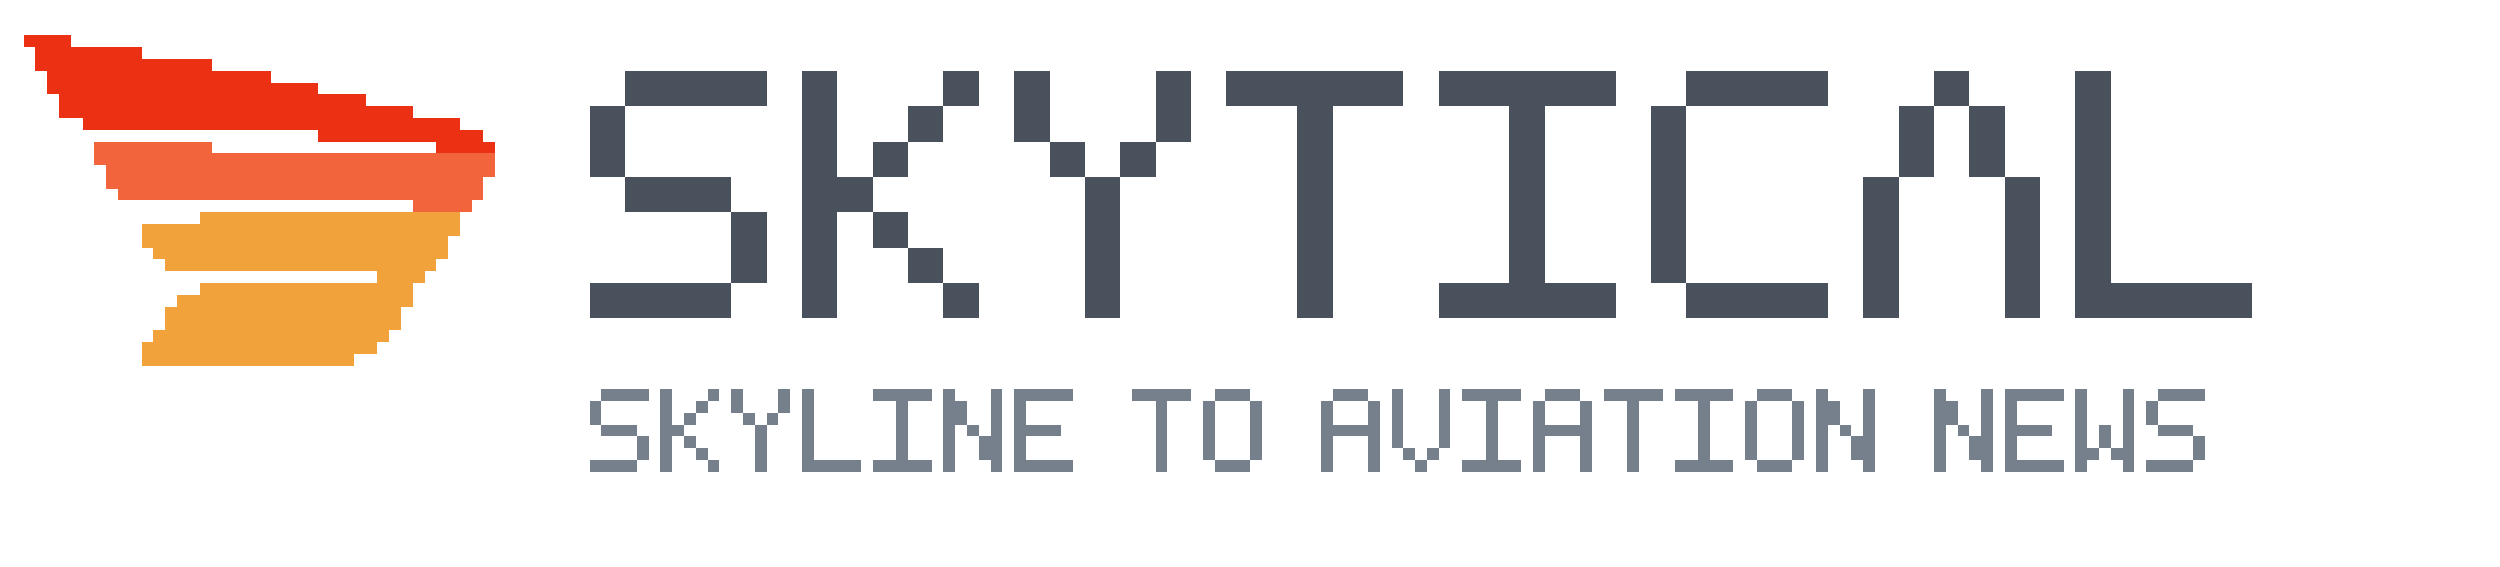
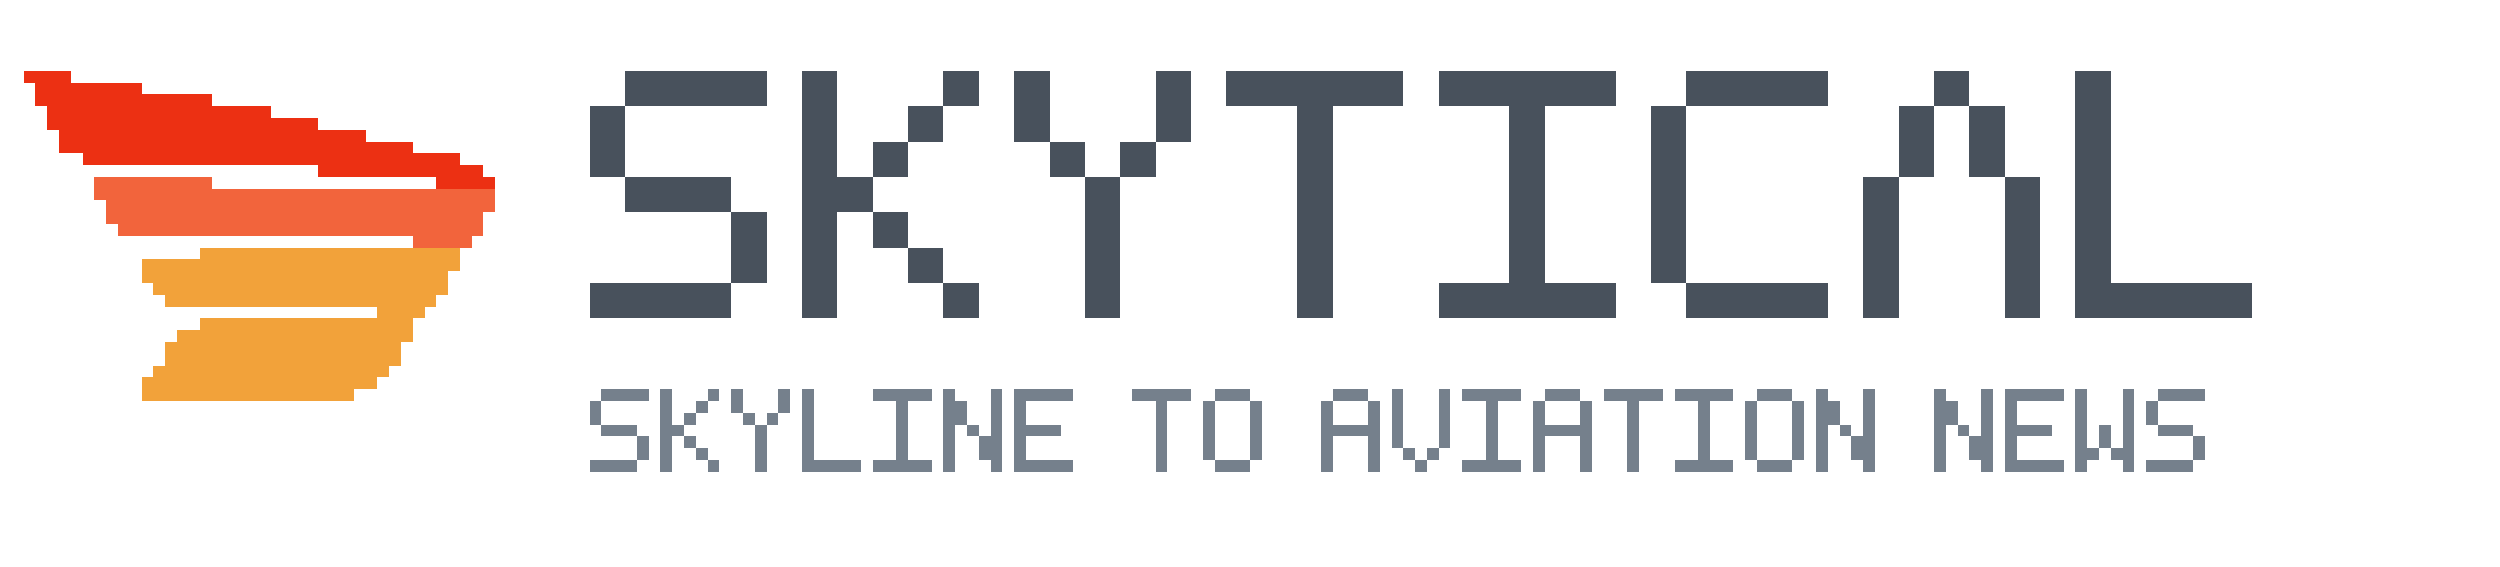
<svg xmlns="http://www.w3.org/2000/svg" width="212" height="48" viewBox="0 0 212 48" shape-rendering="crispEdges" role="img" aria-labelledby="title">
-   <rect x="2" y="3" width="4" height="1" fill="#EC3013" />
-   <rect x="3" y="4" width="9" height="1" fill="#EC3013" />
-   <rect x="3" y="5" width="15" height="1" fill="#EC3013" />
-   <rect x="4" y="6" width="19" height="1" fill="#EC3013" />
-   <rect x="4" y="7" width="23" height="1" fill="#EC3013" />
-   <rect x="5" y="8" width="26" height="1" fill="#EC3013" />
-   <rect x="5" y="9" width="30" height="1" fill="#EC3013" />
-   <rect x="7" y="10" width="32" height="1" fill="#EC3013" />
-   <rect x="27" y="11" width="14" height="1" fill="#EC3013" />
-   <rect x="8" y="12" width="10" height="1" fill="#F2643C" />
-   <rect x="37" y="12" width="5" height="1" fill="#EC3013" />
-   <rect x="8" y="13" width="34" height="1" fill="#F2643C" />
-   <rect x="9" y="14" width="33" height="1" fill="#F2643C" />
-   <rect x="9" y="15" width="32" height="1" fill="#F2643C" />
-   <rect x="10" y="16" width="31" height="1" fill="#F2643C" />
-   <rect x="35" y="17" width="5" height="1" fill="#F2643C" />
-   <rect x="17" y="18" width="22" height="1" fill="#F2A23A" />
-   <rect x="12" y="19" width="27" height="1" fill="#F2A23A" />
-   <rect x="12" y="20" width="26" height="1" fill="#F2A23A" />
-   <rect x="13" y="21" width="25" height="1" fill="#F2A23A" />
-   <rect x="14" y="22" width="23" height="1" fill="#F2A23A" />
-   <rect x="32" y="23" width="4" height="1" fill="#F2A23A" />
-   <rect x="17" y="24" width="18" height="1" fill="#F2A23A" />
-   <rect x="15" y="25" width="20" height="1" fill="#F2A23A" />
-   <rect x="14" y="26" width="20" height="1" fill="#F2A23A" />
-   <rect x="14" y="27" width="20" height="1" fill="#F2A23A" />
-   <rect x="13" y="28" width="20" height="1" fill="#F2A23A" />
-   <rect x="12" y="29" width="20" height="1" fill="#F2A23A" />
-   <rect x="12" y="30" width="18" height="1" fill="#F2A23A" />
+   <rect x="2" y="6" width="4" height="1" fill="#EC3013" />
+   <rect x="3" y="7" width="9" height="1" fill="#EC3013" />
+   <rect x="3" y="8" width="15" height="1" fill="#EC3013" />
+   <rect x="4" y="9" width="19" height="1" fill="#EC3013" />
+   <rect x="4" y="10" width="23" height="1" fill="#EC3013" />
+   <rect x="5" y="11" width="26" height="1" fill="#EC3013" />
+   <rect x="5" y="12" width="30" height="1" fill="#EC3013" />
+   <rect x="7" y="13" width="32" height="1" fill="#EC3013" />
+   <rect x="27" y="14" width="14" height="1" fill="#EC3013" />
+   <rect x="8" y="15" width="10" height="1" fill="#F2643C" />
+   <rect x="37" y="15" width="5" height="1" fill="#EC3013" />
+   <rect x="8" y="16" width="34" height="1" fill="#F2643C" />
+   <rect x="9" y="17" width="33" height="1" fill="#F2643C" />
+   <rect x="9" y="18" width="32" height="1" fill="#F2643C" />
+   <rect x="10" y="19" width="31" height="1" fill="#F2643C" />
+   <rect x="35" y="20" width="5" height="1" fill="#F2643C" />
+   <rect x="17" y="21" width="22" height="1" fill="#F2A23A" />
+   <rect x="12" y="22" width="27" height="1" fill="#F2A23A" />
+   <rect x="12" y="23" width="26" height="1" fill="#F2A23A" />
+   <rect x="13" y="24" width="25" height="1" fill="#F2A23A" />
+   <rect x="14" y="25" width="23" height="1" fill="#F2A23A" />
+   <rect x="32" y="26" width="4" height="1" fill="#F2A23A" />
+   <rect x="17" y="27" width="18" height="1" fill="#F2A23A" />
+   <rect x="15" y="28" width="20" height="1" fill="#F2A23A" />
+   <rect x="14" y="29" width="20" height="1" fill="#F2A23A" />
+   <rect x="14" y="30" width="20" height="1" fill="#F2A23A" />
+   <rect x="13" y="31" width="20" height="1" fill="#F2A23A" />
+   <rect x="12" y="32" width="20" height="1" fill="#F2A23A" />
+   <rect x="12" y="33" width="18" height="1" fill="#F2A23A" />
  <rect x="53" y="6" width="3" height="3" fill="#48515C" />
  <rect x="56" y="6" width="3" height="3" fill="#48515C" />
  <rect x="59" y="6" width="3" height="3" fill="#48515C" />
  <rect x="62" y="6" width="3" height="3" fill="#48515C" />
  <rect x="50" y="9" width="3" height="3" fill="#48515C" />
  <rect x="50" y="12" width="3" height="3" fill="#48515C" />
  <rect x="53" y="15" width="3" height="3" fill="#48515C" />
  <rect x="56" y="15" width="3" height="3" fill="#48515C" />
  <rect x="59" y="15" width="3" height="3" fill="#48515C" />
  <rect x="62" y="18" width="3" height="3" fill="#48515C" />
  <rect x="62" y="21" width="3" height="3" fill="#48515C" />
  <rect x="50" y="24" width="3" height="3" fill="#48515C" />
  <rect x="53" y="24" width="3" height="3" fill="#48515C" />
  <rect x="56" y="24" width="3" height="3" fill="#48515C" />
  <rect x="59" y="24" width="3" height="3" fill="#48515C" />
  <rect x="68" y="6" width="3" height="3" fill="#48515C" />
  <rect x="80" y="6" width="3" height="3" fill="#48515C" />
  <rect x="68" y="9" width="3" height="3" fill="#48515C" />
  <rect x="77" y="9" width="3" height="3" fill="#48515C" />
  <rect x="68" y="12" width="3" height="3" fill="#48515C" />
  <rect x="74" y="12" width="3" height="3" fill="#48515C" />
  <rect x="68" y="15" width="3" height="3" fill="#48515C" />
  <rect x="71" y="15" width="3" height="3" fill="#48515C" />
  <rect x="68" y="18" width="3" height="3" fill="#48515C" />
  <rect x="74" y="18" width="3" height="3" fill="#48515C" />
  <rect x="68" y="21" width="3" height="3" fill="#48515C" />
  <rect x="77" y="21" width="3" height="3" fill="#48515C" />
  <rect x="68" y="24" width="3" height="3" fill="#48515C" />
  <rect x="80" y="24" width="3" height="3" fill="#48515C" />
  <rect x="86" y="6" width="3" height="3" fill="#48515C" />
  <rect x="98" y="6" width="3" height="3" fill="#48515C" />
  <rect x="86" y="9" width="3" height="3" fill="#48515C" />
  <rect x="98" y="9" width="3" height="3" fill="#48515C" />
  <rect x="89" y="12" width="3" height="3" fill="#48515C" />
  <rect x="95" y="12" width="3" height="3" fill="#48515C" />
  <rect x="92" y="15" width="3" height="3" fill="#48515C" />
  <rect x="92" y="18" width="3" height="3" fill="#48515C" />
  <rect x="92" y="21" width="3" height="3" fill="#48515C" />
  <rect x="92" y="24" width="3" height="3" fill="#48515C" />
  <rect x="104" y="6" width="3" height="3" fill="#48515C" />
  <rect x="107" y="6" width="3" height="3" fill="#48515C" />
  <rect x="110" y="6" width="3" height="3" fill="#48515C" />
  <rect x="113" y="6" width="3" height="3" fill="#48515C" />
  <rect x="116" y="6" width="3" height="3" fill="#48515C" />
  <rect x="110" y="9" width="3" height="3" fill="#48515C" />
  <rect x="110" y="12" width="3" height="3" fill="#48515C" />
  <rect x="110" y="15" width="3" height="3" fill="#48515C" />
  <rect x="110" y="18" width="3" height="3" fill="#48515C" />
  <rect x="110" y="21" width="3" height="3" fill="#48515C" />
  <rect x="110" y="24" width="3" height="3" fill="#48515C" />
  <rect x="122" y="6" width="3" height="3" fill="#48515C" />
  <rect x="125" y="6" width="3" height="3" fill="#48515C" />
  <rect x="128" y="6" width="3" height="3" fill="#48515C" />
  <rect x="131" y="6" width="3" height="3" fill="#48515C" />
  <rect x="134" y="6" width="3" height="3" fill="#48515C" />
  <rect x="128" y="9" width="3" height="3" fill="#48515C" />
  <rect x="128" y="12" width="3" height="3" fill="#48515C" />
  <rect x="128" y="15" width="3" height="3" fill="#48515C" />
  <rect x="128" y="18" width="3" height="3" fill="#48515C" />
  <rect x="128" y="21" width="3" height="3" fill="#48515C" />
  <rect x="122" y="24" width="3" height="3" fill="#48515C" />
  <rect x="125" y="24" width="3" height="3" fill="#48515C" />
  <rect x="128" y="24" width="3" height="3" fill="#48515C" />
  <rect x="131" y="24" width="3" height="3" fill="#48515C" />
  <rect x="134" y="24" width="3" height="3" fill="#48515C" />
  <rect x="143" y="6" width="3" height="3" fill="#48515C" />
  <rect x="146" y="6" width="3" height="3" fill="#48515C" />
  <rect x="149" y="6" width="3" height="3" fill="#48515C" />
  <rect x="152" y="6" width="3" height="3" fill="#48515C" />
  <rect x="140" y="9" width="3" height="3" fill="#48515C" />
  <rect x="140" y="12" width="3" height="3" fill="#48515C" />
  <rect x="140" y="15" width="3" height="3" fill="#48515C" />
  <rect x="140" y="18" width="3" height="3" fill="#48515C" />
  <rect x="140" y="21" width="3" height="3" fill="#48515C" />
  <rect x="143" y="24" width="3" height="3" fill="#48515C" />
  <rect x="146" y="24" width="3" height="3" fill="#48515C" />
  <rect x="149" y="24" width="3" height="3" fill="#48515C" />
  <rect x="152" y="24" width="3" height="3" fill="#48515C" />
  <rect x="164" y="6" width="3" height="3" fill="#48515C" />
  <rect x="161" y="9" width="3" height="3" fill="#48515C" />
  <rect x="167" y="9" width="3" height="3" fill="#48515C" />
  <rect x="161" y="12" width="3" height="3" fill="#48515C" />
  <rect x="167" y="12" width="3" height="3" fill="#48515C" />
  <rect x="158" y="15" width="3" height="3" fill="#48515C" />
  <rect x="170" y="15" width="3" height="3" fill="#48515C" />
  <rect x="158" y="18" width="3" height="3" fill="#48515C" />
  <rect x="170" y="18" width="3" height="3" fill="#48515C" />
  <rect x="158" y="21" width="3" height="3" fill="#48515C" />
  <rect x="170" y="21" width="3" height="3" fill="#48515C" />
  <rect x="158" y="24" width="3" height="3" fill="#48515C" />
  <rect x="170" y="24" width="3" height="3" fill="#48515C" />
  <rect x="176" y="6" width="3" height="3" fill="#48515C" />
  <rect x="176" y="9" width="3" height="3" fill="#48515C" />
  <rect x="176" y="12" width="3" height="3" fill="#48515C" />
  <rect x="176" y="15" width="3" height="3" fill="#48515C" />
  <rect x="176" y="18" width="3" height="3" fill="#48515C" />
  <rect x="176" y="21" width="3" height="3" fill="#48515C" />
  <rect x="176" y="24" width="3" height="3" fill="#48515C" />
  <rect x="179" y="24" width="3" height="3" fill="#48515C" />
  <rect x="182" y="24" width="3" height="3" fill="#48515C" />
  <rect x="185" y="24" width="3" height="3" fill="#48515C" />
  <rect x="188" y="24" width="3" height="3" fill="#48515C" />
  <rect x="51" y="33" width="1" height="1" fill="#75808C" />
  <rect x="52" y="33" width="1" height="1" fill="#75808C" />
  <rect x="53" y="33" width="1" height="1" fill="#75808C" />
  <rect x="54" y="33" width="1" height="1" fill="#75808C" />
  <rect x="50" y="34" width="1" height="1" fill="#75808C" />
  <rect x="50" y="35" width="1" height="1" fill="#75808C" />
  <rect x="51" y="36" width="1" height="1" fill="#75808C" />
  <rect x="52" y="36" width="1" height="1" fill="#75808C" />
  <rect x="53" y="36" width="1" height="1" fill="#75808C" />
  <rect x="54" y="37" width="1" height="1" fill="#75808C" />
  <rect x="54" y="38" width="1" height="1" fill="#75808C" />
  <rect x="50" y="39" width="1" height="1" fill="#75808C" />
  <rect x="51" y="39" width="1" height="1" fill="#75808C" />
  <rect x="52" y="39" width="1" height="1" fill="#75808C" />
  <rect x="53" y="39" width="1" height="1" fill="#75808C" />
  <rect x="56" y="33" width="1" height="1" fill="#75808C" />
  <rect x="60" y="33" width="1" height="1" fill="#75808C" />
  <rect x="56" y="34" width="1" height="1" fill="#75808C" />
  <rect x="59" y="34" width="1" height="1" fill="#75808C" />
  <rect x="56" y="35" width="1" height="1" fill="#75808C" />
  <rect x="58" y="35" width="1" height="1" fill="#75808C" />
  <rect x="56" y="36" width="1" height="1" fill="#75808C" />
  <rect x="57" y="36" width="1" height="1" fill="#75808C" />
  <rect x="56" y="37" width="1" height="1" fill="#75808C" />
  <rect x="58" y="37" width="1" height="1" fill="#75808C" />
  <rect x="56" y="38" width="1" height="1" fill="#75808C" />
  <rect x="59" y="38" width="1" height="1" fill="#75808C" />
  <rect x="56" y="39" width="1" height="1" fill="#75808C" />
  <rect x="60" y="39" width="1" height="1" fill="#75808C" />
  <rect x="62" y="33" width="1" height="1" fill="#75808C" />
  <rect x="66" y="33" width="1" height="1" fill="#75808C" />
  <rect x="62" y="34" width="1" height="1" fill="#75808C" />
  <rect x="66" y="34" width="1" height="1" fill="#75808C" />
  <rect x="63" y="35" width="1" height="1" fill="#75808C" />
  <rect x="65" y="35" width="1" height="1" fill="#75808C" />
  <rect x="64" y="36" width="1" height="1" fill="#75808C" />
  <rect x="64" y="37" width="1" height="1" fill="#75808C" />
  <rect x="64" y="38" width="1" height="1" fill="#75808C" />
  <rect x="64" y="39" width="1" height="1" fill="#75808C" />
  <rect x="68" y="33" width="1" height="1" fill="#75808C" />
  <rect x="68" y="34" width="1" height="1" fill="#75808C" />
  <rect x="68" y="35" width="1" height="1" fill="#75808C" />
  <rect x="68" y="36" width="1" height="1" fill="#75808C" />
  <rect x="68" y="37" width="1" height="1" fill="#75808C" />
  <rect x="68" y="38" width="1" height="1" fill="#75808C" />
  <rect x="68" y="39" width="1" height="1" fill="#75808C" />
  <rect x="69" y="39" width="1" height="1" fill="#75808C" />
  <rect x="70" y="39" width="1" height="1" fill="#75808C" />
  <rect x="71" y="39" width="1" height="1" fill="#75808C" />
  <rect x="72" y="39" width="1" height="1" fill="#75808C" />
  <rect x="74" y="33" width="1" height="1" fill="#75808C" />
  <rect x="75" y="33" width="1" height="1" fill="#75808C" />
  <rect x="76" y="33" width="1" height="1" fill="#75808C" />
  <rect x="77" y="33" width="1" height="1" fill="#75808C" />
  <rect x="78" y="33" width="1" height="1" fill="#75808C" />
  <rect x="76" y="34" width="1" height="1" fill="#75808C" />
  <rect x="76" y="35" width="1" height="1" fill="#75808C" />
  <rect x="76" y="36" width="1" height="1" fill="#75808C" />
  <rect x="76" y="37" width="1" height="1" fill="#75808C" />
  <rect x="76" y="38" width="1" height="1" fill="#75808C" />
  <rect x="74" y="39" width="1" height="1" fill="#75808C" />
  <rect x="75" y="39" width="1" height="1" fill="#75808C" />
  <rect x="76" y="39" width="1" height="1" fill="#75808C" />
  <rect x="77" y="39" width="1" height="1" fill="#75808C" />
  <rect x="78" y="39" width="1" height="1" fill="#75808C" />
  <rect x="80" y="33" width="1" height="1" fill="#75808C" />
  <rect x="84" y="33" width="1" height="1" fill="#75808C" />
  <rect x="80" y="34" width="1" height="1" fill="#75808C" />
  <rect x="81" y="34" width="1" height="1" fill="#75808C" />
  <rect x="84" y="34" width="1" height="1" fill="#75808C" />
  <rect x="80" y="35" width="1" height="1" fill="#75808C" />
  <rect x="81" y="35" width="1" height="1" fill="#75808C" />
  <rect x="84" y="35" width="1" height="1" fill="#75808C" />
  <rect x="80" y="36" width="1" height="1" fill="#75808C" />
  <rect x="82" y="36" width="1" height="1" fill="#75808C" />
  <rect x="84" y="36" width="1" height="1" fill="#75808C" />
  <rect x="80" y="37" width="1" height="1" fill="#75808C" />
  <rect x="83" y="37" width="1" height="1" fill="#75808C" />
  <rect x="84" y="37" width="1" height="1" fill="#75808C" />
  <rect x="80" y="38" width="1" height="1" fill="#75808C" />
  <rect x="83" y="38" width="1" height="1" fill="#75808C" />
  <rect x="84" y="38" width="1" height="1" fill="#75808C" />
  <rect x="80" y="39" width="1" height="1" fill="#75808C" />
  <rect x="84" y="39" width="1" height="1" fill="#75808C" />
  <rect x="86" y="33" width="1" height="1" fill="#75808C" />
  <rect x="87" y="33" width="1" height="1" fill="#75808C" />
  <rect x="88" y="33" width="1" height="1" fill="#75808C" />
  <rect x="89" y="33" width="1" height="1" fill="#75808C" />
  <rect x="90" y="33" width="1" height="1" fill="#75808C" />
  <rect x="86" y="34" width="1" height="1" fill="#75808C" />
  <rect x="86" y="35" width="1" height="1" fill="#75808C" />
  <rect x="86" y="36" width="1" height="1" fill="#75808C" />
  <rect x="87" y="36" width="1" height="1" fill="#75808C" />
  <rect x="88" y="36" width="1" height="1" fill="#75808C" />
  <rect x="89" y="36" width="1" height="1" fill="#75808C" />
  <rect x="86" y="37" width="1" height="1" fill="#75808C" />
  <rect x="86" y="38" width="1" height="1" fill="#75808C" />
  <rect x="86" y="39" width="1" height="1" fill="#75808C" />
  <rect x="87" y="39" width="1" height="1" fill="#75808C" />
  <rect x="88" y="39" width="1" height="1" fill="#75808C" />
  <rect x="89" y="39" width="1" height="1" fill="#75808C" />
  <rect x="90" y="39" width="1" height="1" fill="#75808C" />
  <rect x="96" y="33" width="1" height="1" fill="#75808C" />
  <rect x="97" y="33" width="1" height="1" fill="#75808C" />
  <rect x="98" y="33" width="1" height="1" fill="#75808C" />
  <rect x="99" y="33" width="1" height="1" fill="#75808C" />
  <rect x="100" y="33" width="1" height="1" fill="#75808C" />
  <rect x="98" y="34" width="1" height="1" fill="#75808C" />
  <rect x="98" y="35" width="1" height="1" fill="#75808C" />
  <rect x="98" y="36" width="1" height="1" fill="#75808C" />
  <rect x="98" y="37" width="1" height="1" fill="#75808C" />
  <rect x="98" y="38" width="1" height="1" fill="#75808C" />
  <rect x="98" y="39" width="1" height="1" fill="#75808C" />
  <rect x="103" y="33" width="1" height="1" fill="#75808C" />
  <rect x="104" y="33" width="1" height="1" fill="#75808C" />
  <rect x="105" y="33" width="1" height="1" fill="#75808C" />
  <rect x="102" y="34" width="1" height="1" fill="#75808C" />
  <rect x="106" y="34" width="1" height="1" fill="#75808C" />
  <rect x="102" y="35" width="1" height="1" fill="#75808C" />
  <rect x="106" y="35" width="1" height="1" fill="#75808C" />
  <rect x="102" y="36" width="1" height="1" fill="#75808C" />
  <rect x="106" y="36" width="1" height="1" fill="#75808C" />
  <rect x="102" y="37" width="1" height="1" fill="#75808C" />
  <rect x="106" y="37" width="1" height="1" fill="#75808C" />
  <rect x="102" y="38" width="1" height="1" fill="#75808C" />
  <rect x="106" y="38" width="1" height="1" fill="#75808C" />
  <rect x="103" y="39" width="1" height="1" fill="#75808C" />
  <rect x="104" y="39" width="1" height="1" fill="#75808C" />
  <rect x="105" y="39" width="1" height="1" fill="#75808C" />
  <rect x="113" y="33" width="1" height="1" fill="#75808C" />
  <rect x="114" y="33" width="1" height="1" fill="#75808C" />
  <rect x="115" y="33" width="1" height="1" fill="#75808C" />
  <rect x="112" y="34" width="1" height="1" fill="#75808C" />
  <rect x="116" y="34" width="1" height="1" fill="#75808C" />
  <rect x="112" y="35" width="1" height="1" fill="#75808C" />
  <rect x="116" y="35" width="1" height="1" fill="#75808C" />
  <rect x="112" y="36" width="1" height="1" fill="#75808C" />
  <rect x="113" y="36" width="1" height="1" fill="#75808C" />
  <rect x="114" y="36" width="1" height="1" fill="#75808C" />
  <rect x="115" y="36" width="1" height="1" fill="#75808C" />
  <rect x="116" y="36" width="1" height="1" fill="#75808C" />
  <rect x="112" y="37" width="1" height="1" fill="#75808C" />
  <rect x="116" y="37" width="1" height="1" fill="#75808C" />
  <rect x="112" y="38" width="1" height="1" fill="#75808C" />
  <rect x="116" y="38" width="1" height="1" fill="#75808C" />
  <rect x="112" y="39" width="1" height="1" fill="#75808C" />
  <rect x="116" y="39" width="1" height="1" fill="#75808C" />
  <rect x="118" y="33" width="1" height="1" fill="#75808C" />
  <rect x="122" y="33" width="1" height="1" fill="#75808C" />
  <rect x="118" y="34" width="1" height="1" fill="#75808C" />
  <rect x="122" y="34" width="1" height="1" fill="#75808C" />
  <rect x="118" y="35" width="1" height="1" fill="#75808C" />
  <rect x="122" y="35" width="1" height="1" fill="#75808C" />
  <rect x="118" y="36" width="1" height="1" fill="#75808C" />
  <rect x="122" y="36" width="1" height="1" fill="#75808C" />
  <rect x="118" y="37" width="1" height="1" fill="#75808C" />
  <rect x="122" y="37" width="1" height="1" fill="#75808C" />
  <rect x="119" y="38" width="1" height="1" fill="#75808C" />
  <rect x="121" y="38" width="1" height="1" fill="#75808C" />
  <rect x="120" y="39" width="1" height="1" fill="#75808C" />
  <rect x="124" y="33" width="1" height="1" fill="#75808C" />
  <rect x="125" y="33" width="1" height="1" fill="#75808C" />
  <rect x="126" y="33" width="1" height="1" fill="#75808C" />
  <rect x="127" y="33" width="1" height="1" fill="#75808C" />
  <rect x="128" y="33" width="1" height="1" fill="#75808C" />
  <rect x="126" y="34" width="1" height="1" fill="#75808C" />
  <rect x="126" y="35" width="1" height="1" fill="#75808C" />
  <rect x="126" y="36" width="1" height="1" fill="#75808C" />
  <rect x="126" y="37" width="1" height="1" fill="#75808C" />
  <rect x="126" y="38" width="1" height="1" fill="#75808C" />
  <rect x="124" y="39" width="1" height="1" fill="#75808C" />
  <rect x="125" y="39" width="1" height="1" fill="#75808C" />
  <rect x="126" y="39" width="1" height="1" fill="#75808C" />
  <rect x="127" y="39" width="1" height="1" fill="#75808C" />
  <rect x="128" y="39" width="1" height="1" fill="#75808C" />
  <rect x="131" y="33" width="1" height="1" fill="#75808C" />
  <rect x="132" y="33" width="1" height="1" fill="#75808C" />
  <rect x="133" y="33" width="1" height="1" fill="#75808C" />
  <rect x="130" y="34" width="1" height="1" fill="#75808C" />
  <rect x="134" y="34" width="1" height="1" fill="#75808C" />
  <rect x="130" y="35" width="1" height="1" fill="#75808C" />
  <rect x="134" y="35" width="1" height="1" fill="#75808C" />
  <rect x="130" y="36" width="1" height="1" fill="#75808C" />
  <rect x="131" y="36" width="1" height="1" fill="#75808C" />
  <rect x="132" y="36" width="1" height="1" fill="#75808C" />
  <rect x="133" y="36" width="1" height="1" fill="#75808C" />
  <rect x="134" y="36" width="1" height="1" fill="#75808C" />
  <rect x="130" y="37" width="1" height="1" fill="#75808C" />
  <rect x="134" y="37" width="1" height="1" fill="#75808C" />
  <rect x="130" y="38" width="1" height="1" fill="#75808C" />
  <rect x="134" y="38" width="1" height="1" fill="#75808C" />
  <rect x="130" y="39" width="1" height="1" fill="#75808C" />
  <rect x="134" y="39" width="1" height="1" fill="#75808C" />
  <rect x="136" y="33" width="1" height="1" fill="#75808C" />
  <rect x="137" y="33" width="1" height="1" fill="#75808C" />
  <rect x="138" y="33" width="1" height="1" fill="#75808C" />
  <rect x="139" y="33" width="1" height="1" fill="#75808C" />
  <rect x="140" y="33" width="1" height="1" fill="#75808C" />
  <rect x="138" y="34" width="1" height="1" fill="#75808C" />
  <rect x="138" y="35" width="1" height="1" fill="#75808C" />
  <rect x="138" y="36" width="1" height="1" fill="#75808C" />
  <rect x="138" y="37" width="1" height="1" fill="#75808C" />
  <rect x="138" y="38" width="1" height="1" fill="#75808C" />
  <rect x="138" y="39" width="1" height="1" fill="#75808C" />
  <rect x="142" y="33" width="1" height="1" fill="#75808C" />
  <rect x="143" y="33" width="1" height="1" fill="#75808C" />
  <rect x="144" y="33" width="1" height="1" fill="#75808C" />
  <rect x="145" y="33" width="1" height="1" fill="#75808C" />
  <rect x="146" y="33" width="1" height="1" fill="#75808C" />
  <rect x="144" y="34" width="1" height="1" fill="#75808C" />
  <rect x="144" y="35" width="1" height="1" fill="#75808C" />
  <rect x="144" y="36" width="1" height="1" fill="#75808C" />
  <rect x="144" y="37" width="1" height="1" fill="#75808C" />
  <rect x="144" y="38" width="1" height="1" fill="#75808C" />
  <rect x="142" y="39" width="1" height="1" fill="#75808C" />
  <rect x="143" y="39" width="1" height="1" fill="#75808C" />
  <rect x="144" y="39" width="1" height="1" fill="#75808C" />
  <rect x="145" y="39" width="1" height="1" fill="#75808C" />
  <rect x="146" y="39" width="1" height="1" fill="#75808C" />
  <rect x="149" y="33" width="1" height="1" fill="#75808C" />
  <rect x="150" y="33" width="1" height="1" fill="#75808C" />
  <rect x="151" y="33" width="1" height="1" fill="#75808C" />
  <rect x="148" y="34" width="1" height="1" fill="#75808C" />
  <rect x="152" y="34" width="1" height="1" fill="#75808C" />
  <rect x="148" y="35" width="1" height="1" fill="#75808C" />
  <rect x="152" y="35" width="1" height="1" fill="#75808C" />
  <rect x="148" y="36" width="1" height="1" fill="#75808C" />
  <rect x="152" y="36" width="1" height="1" fill="#75808C" />
  <rect x="148" y="37" width="1" height="1" fill="#75808C" />
  <rect x="152" y="37" width="1" height="1" fill="#75808C" />
  <rect x="148" y="38" width="1" height="1" fill="#75808C" />
  <rect x="152" y="38" width="1" height="1" fill="#75808C" />
  <rect x="149" y="39" width="1" height="1" fill="#75808C" />
  <rect x="150" y="39" width="1" height="1" fill="#75808C" />
  <rect x="151" y="39" width="1" height="1" fill="#75808C" />
  <rect x="154" y="33" width="1" height="1" fill="#75808C" />
  <rect x="158" y="33" width="1" height="1" fill="#75808C" />
  <rect x="154" y="34" width="1" height="1" fill="#75808C" />
  <rect x="155" y="34" width="1" height="1" fill="#75808C" />
  <rect x="158" y="34" width="1" height="1" fill="#75808C" />
  <rect x="154" y="35" width="1" height="1" fill="#75808C" />
  <rect x="155" y="35" width="1" height="1" fill="#75808C" />
  <rect x="158" y="35" width="1" height="1" fill="#75808C" />
  <rect x="154" y="36" width="1" height="1" fill="#75808C" />
  <rect x="156" y="36" width="1" height="1" fill="#75808C" />
  <rect x="158" y="36" width="1" height="1" fill="#75808C" />
  <rect x="154" y="37" width="1" height="1" fill="#75808C" />
  <rect x="157" y="37" width="1" height="1" fill="#75808C" />
  <rect x="158" y="37" width="1" height="1" fill="#75808C" />
  <rect x="154" y="38" width="1" height="1" fill="#75808C" />
  <rect x="157" y="38" width="1" height="1" fill="#75808C" />
  <rect x="158" y="38" width="1" height="1" fill="#75808C" />
  <rect x="154" y="39" width="1" height="1" fill="#75808C" />
  <rect x="158" y="39" width="1" height="1" fill="#75808C" />
  <rect x="164" y="33" width="1" height="1" fill="#75808C" />
  <rect x="168" y="33" width="1" height="1" fill="#75808C" />
  <rect x="164" y="34" width="1" height="1" fill="#75808C" />
  <rect x="165" y="34" width="1" height="1" fill="#75808C" />
  <rect x="168" y="34" width="1" height="1" fill="#75808C" />
  <rect x="164" y="35" width="1" height="1" fill="#75808C" />
  <rect x="165" y="35" width="1" height="1" fill="#75808C" />
  <rect x="168" y="35" width="1" height="1" fill="#75808C" />
  <rect x="164" y="36" width="1" height="1" fill="#75808C" />
  <rect x="166" y="36" width="1" height="1" fill="#75808C" />
  <rect x="168" y="36" width="1" height="1" fill="#75808C" />
  <rect x="164" y="37" width="1" height="1" fill="#75808C" />
  <rect x="167" y="37" width="1" height="1" fill="#75808C" />
  <rect x="168" y="37" width="1" height="1" fill="#75808C" />
  <rect x="164" y="38" width="1" height="1" fill="#75808C" />
  <rect x="167" y="38" width="1" height="1" fill="#75808C" />
  <rect x="168" y="38" width="1" height="1" fill="#75808C" />
  <rect x="164" y="39" width="1" height="1" fill="#75808C" />
  <rect x="168" y="39" width="1" height="1" fill="#75808C" />
  <rect x="170" y="33" width="1" height="1" fill="#75808C" />
  <rect x="171" y="33" width="1" height="1" fill="#75808C" />
  <rect x="172" y="33" width="1" height="1" fill="#75808C" />
  <rect x="173" y="33" width="1" height="1" fill="#75808C" />
  <rect x="174" y="33" width="1" height="1" fill="#75808C" />
  <rect x="170" y="34" width="1" height="1" fill="#75808C" />
  <rect x="170" y="35" width="1" height="1" fill="#75808C" />
  <rect x="170" y="36" width="1" height="1" fill="#75808C" />
  <rect x="171" y="36" width="1" height="1" fill="#75808C" />
  <rect x="172" y="36" width="1" height="1" fill="#75808C" />
  <rect x="173" y="36" width="1" height="1" fill="#75808C" />
  <rect x="170" y="37" width="1" height="1" fill="#75808C" />
  <rect x="170" y="38" width="1" height="1" fill="#75808C" />
  <rect x="170" y="39" width="1" height="1" fill="#75808C" />
  <rect x="171" y="39" width="1" height="1" fill="#75808C" />
  <rect x="172" y="39" width="1" height="1" fill="#75808C" />
  <rect x="173" y="39" width="1" height="1" fill="#75808C" />
  <rect x="174" y="39" width="1" height="1" fill="#75808C" />
  <rect x="176" y="33" width="1" height="1" fill="#75808C" />
  <rect x="180" y="33" width="1" height="1" fill="#75808C" />
  <rect x="176" y="34" width="1" height="1" fill="#75808C" />
  <rect x="180" y="34" width="1" height="1" fill="#75808C" />
  <rect x="176" y="35" width="1" height="1" fill="#75808C" />
  <rect x="180" y="35" width="1" height="1" fill="#75808C" />
  <rect x="176" y="36" width="1" height="1" fill="#75808C" />
  <rect x="178" y="36" width="1" height="1" fill="#75808C" />
  <rect x="180" y="36" width="1" height="1" fill="#75808C" />
  <rect x="176" y="37" width="1" height="1" fill="#75808C" />
  <rect x="178" y="37" width="1" height="1" fill="#75808C" />
  <rect x="180" y="37" width="1" height="1" fill="#75808C" />
  <rect x="176" y="38" width="1" height="1" fill="#75808C" />
  <rect x="177" y="38" width="1" height="1" fill="#75808C" />
  <rect x="179" y="38" width="1" height="1" fill="#75808C" />
  <rect x="180" y="38" width="1" height="1" fill="#75808C" />
  <rect x="176" y="39" width="1" height="1" fill="#75808C" />
  <rect x="180" y="39" width="1" height="1" fill="#75808C" />
  <rect x="183" y="33" width="1" height="1" fill="#75808C" />
  <rect x="184" y="33" width="1" height="1" fill="#75808C" />
  <rect x="185" y="33" width="1" height="1" fill="#75808C" />
  <rect x="186" y="33" width="1" height="1" fill="#75808C" />
  <rect x="182" y="34" width="1" height="1" fill="#75808C" />
  <rect x="182" y="35" width="1" height="1" fill="#75808C" />
  <rect x="183" y="36" width="1" height="1" fill="#75808C" />
  <rect x="184" y="36" width="1" height="1" fill="#75808C" />
  <rect x="185" y="36" width="1" height="1" fill="#75808C" />
  <rect x="186" y="37" width="1" height="1" fill="#75808C" />
  <rect x="186" y="38" width="1" height="1" fill="#75808C" />
  <rect x="182" y="39" width="1" height="1" fill="#75808C" />
  <rect x="183" y="39" width="1" height="1" fill="#75808C" />
  <rect x="184" y="39" width="1" height="1" fill="#75808C" />
  <rect x="185" y="39" width="1" height="1" fill="#75808C" />
</svg>
